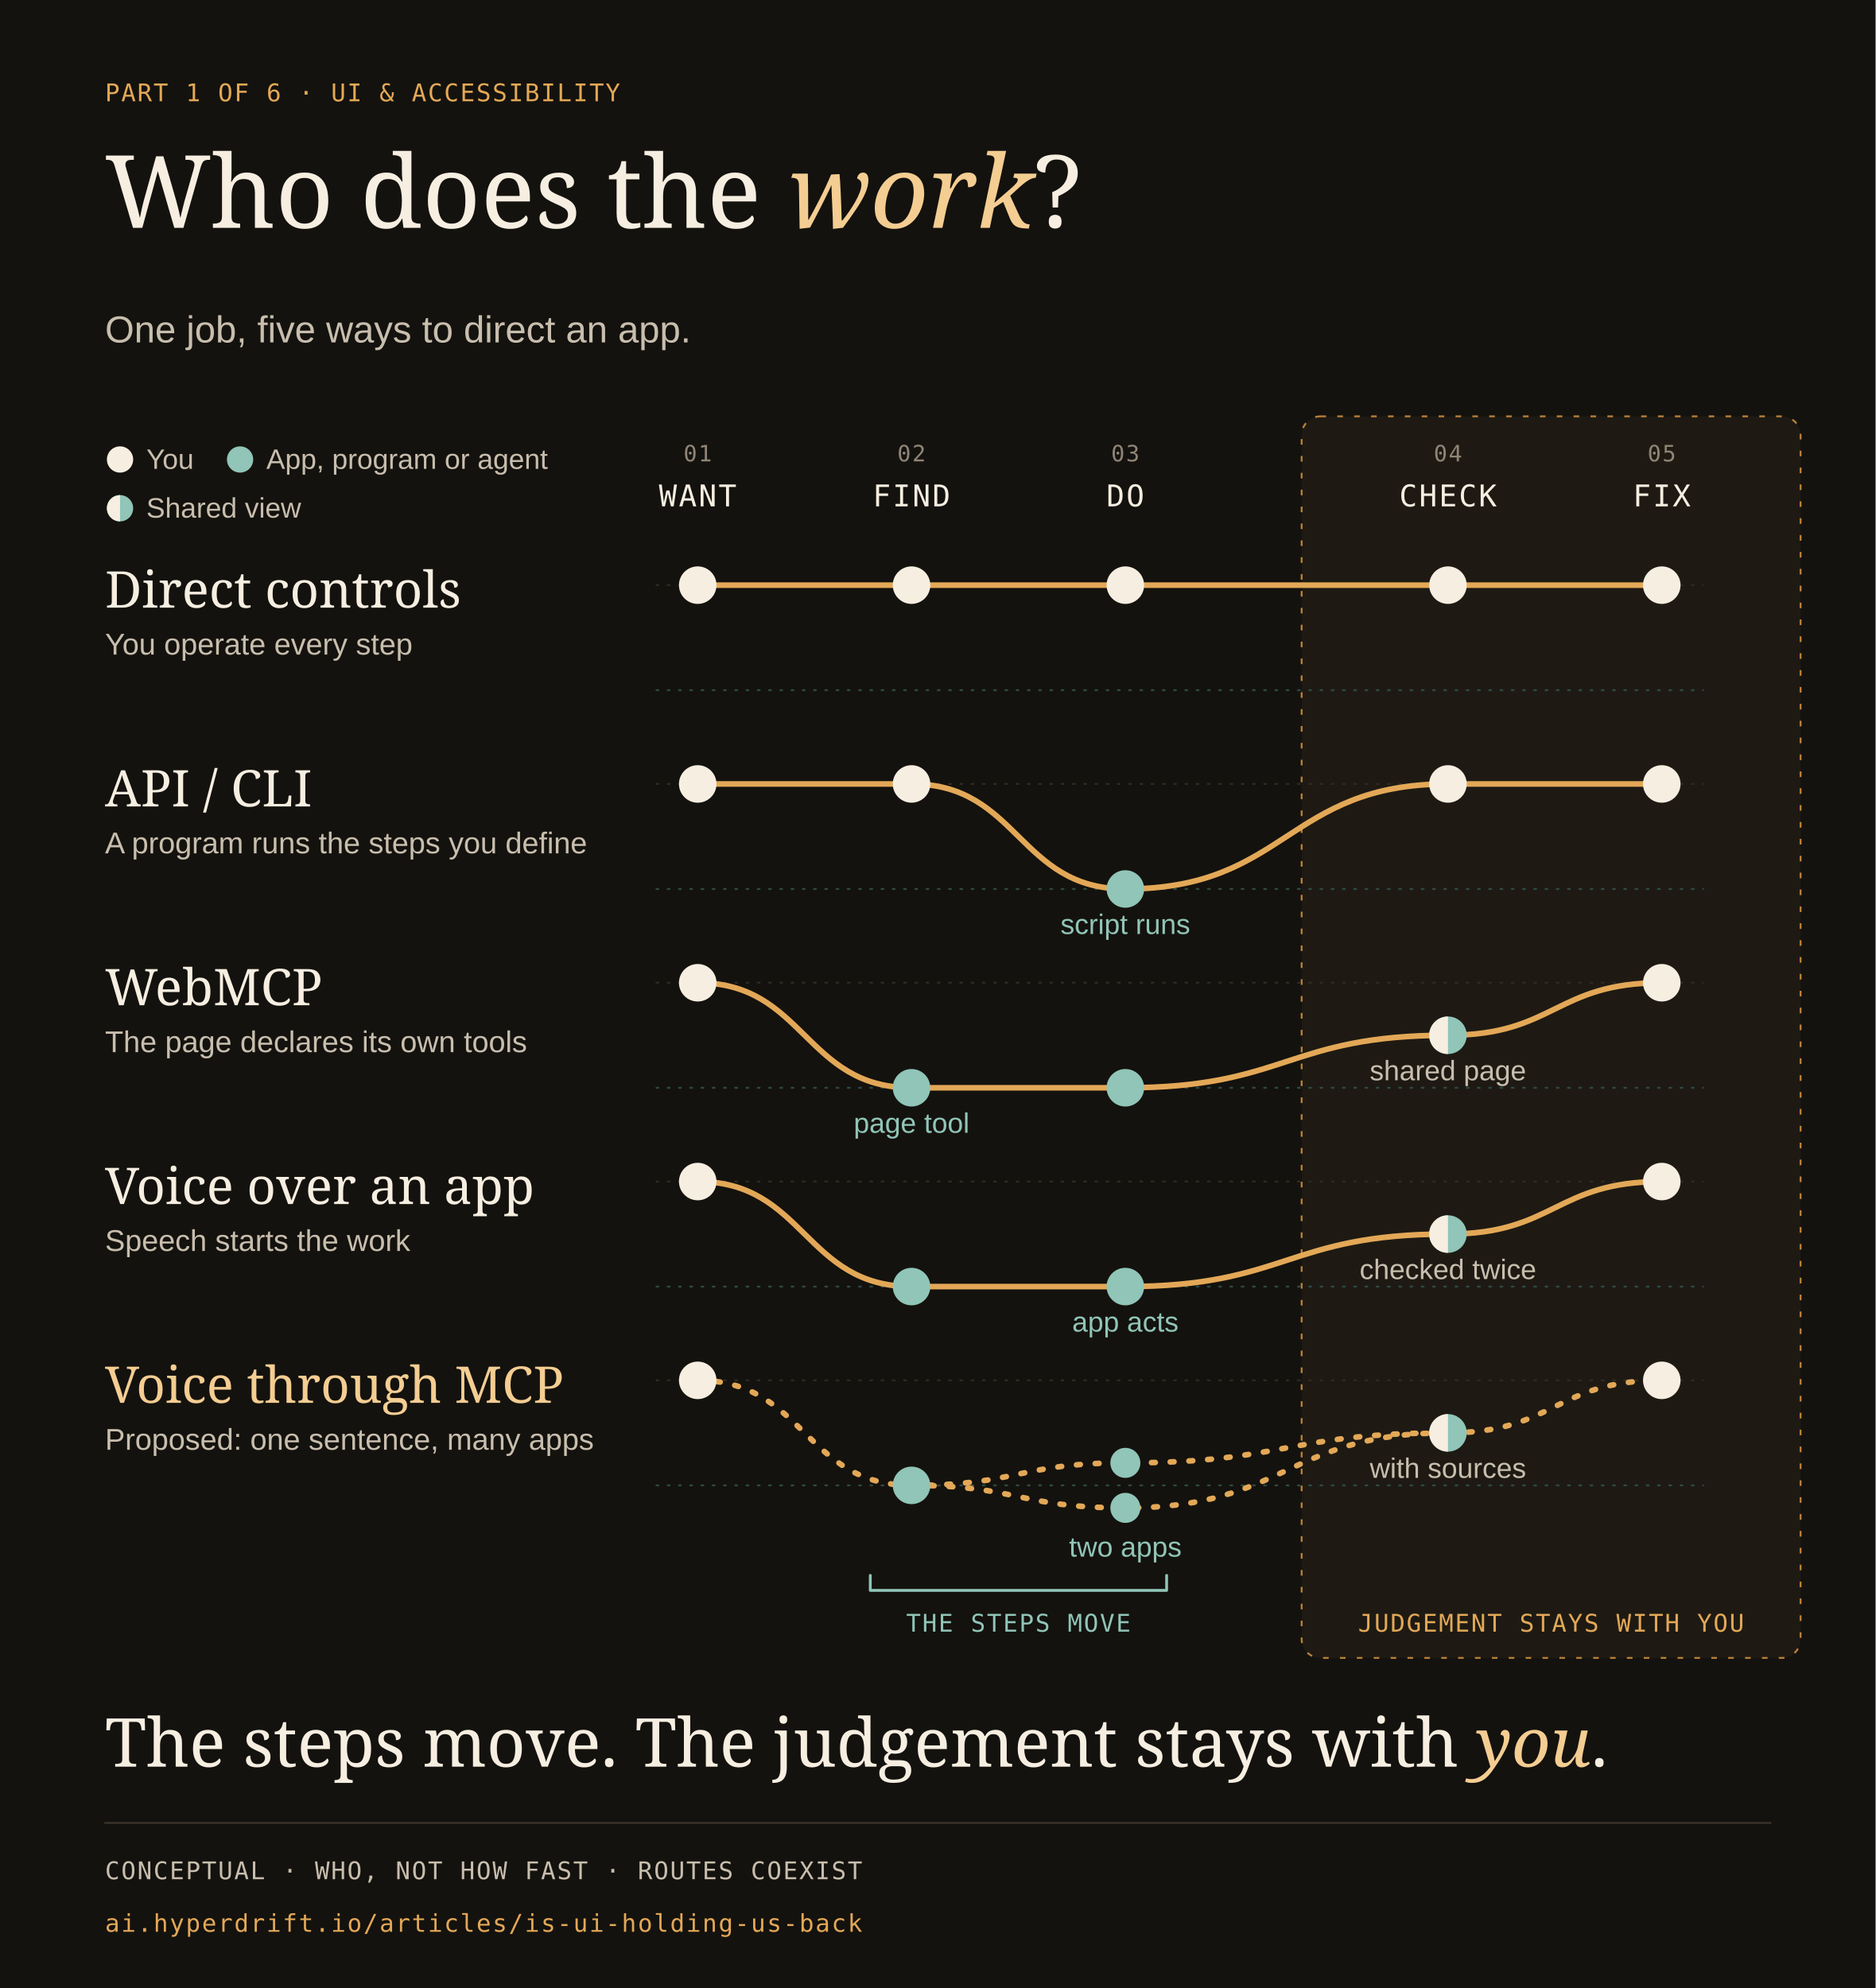
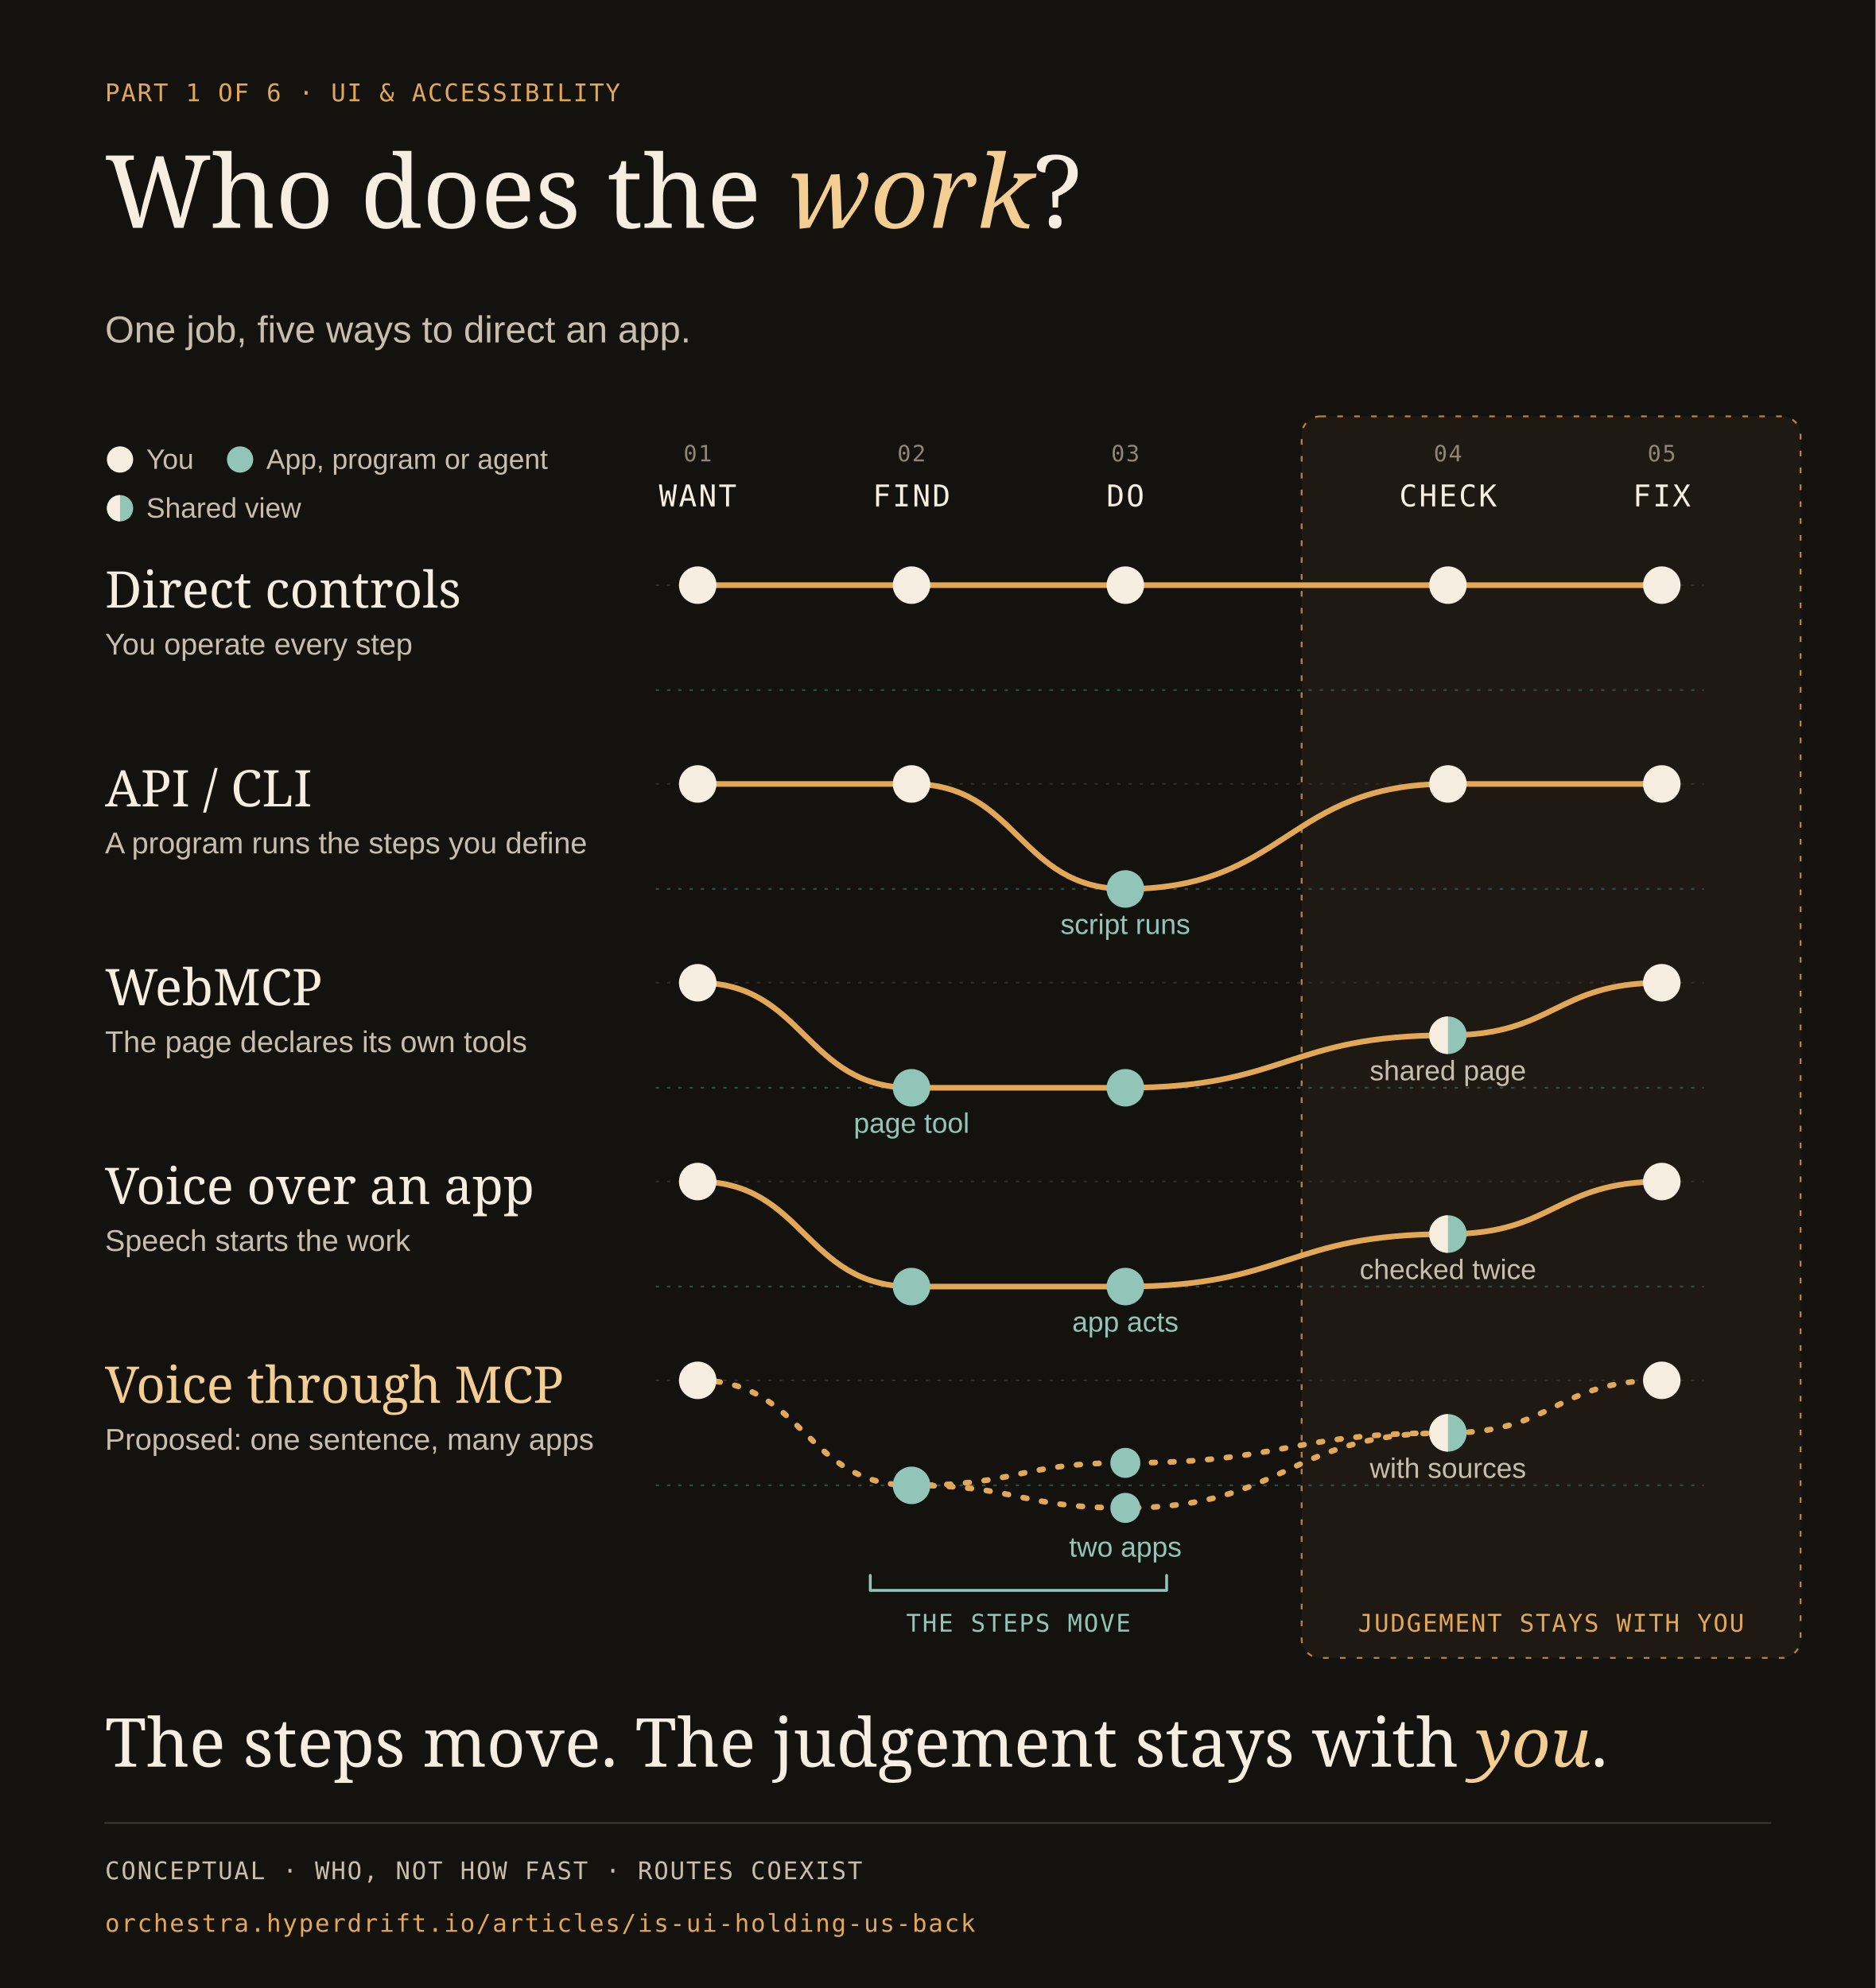
<svg xmlns="http://www.w3.org/2000/svg" width="1000" height="1060" viewBox="0 0 1000 1060" role="img" aria-labelledby="routes-title routes-desc">
  <style>.x-d{font-family:'Cormorant Garamond',Georgia,serif;font-weight:500}.x-i{font-family:'Cormorant Garamond',Georgia,serif;font-weight:500;font-style:italic}.x-s{font-family:'IBM Plex Sans','Helvetica Neue',Arial,sans-serif}.x-m{font-family:'IBM Plex Mono',Menlo,monospace;letter-spacing:.06em}</style>
  <rect width="1000" height="1060" fill="#14120e" />
  <text x="56" y="54" class="x-m" font-size="13" fill="#e3a857" text-anchor="start">PART 1 OF 6 · UI &amp; ACCESSIBILITY</text>
  <text x="56" y="121.5" class="x-d" font-size="54" fill="#f6eee1" text-anchor="start">Who does the <tspan fill="#f4cd92" class="x-i">work</tspan>?</text>
  <text x="56" y="182.58" class="x-s" font-size="20" fill="#c8beae" text-anchor="start">One job, five ways to direct an app.</text>
  <rect x="694" y="222" width="266" height="662" rx="10" fill="#1e1a13" stroke="#b98038" stroke-width="1" stroke-dasharray="3 6" />
  <text x="372" y="246" class="x-m" font-size="12" fill="#8f8576" text-anchor="middle">01</text>
  <text x="372" y="270" class="x-m" font-size="16" fill="#f6eee1" text-anchor="middle">WANT</text>
  <text x="486" y="246" class="x-m" font-size="12" fill="#8f8576" text-anchor="middle">02</text>
  <text x="486" y="270" class="x-m" font-size="16" fill="#f6eee1" text-anchor="middle">FIND</text>
  <text x="600" y="246" class="x-m" font-size="12" fill="#8f8576" text-anchor="middle">03</text>
  <text x="600" y="270" class="x-m" font-size="16" fill="#f6eee1" text-anchor="middle">DO</text>
  <text x="772" y="246" class="x-m" font-size="12" fill="#8f8576" text-anchor="middle">04</text>
  <text x="772" y="270" class="x-m" font-size="16" fill="#f6eee1" text-anchor="middle">CHECK</text>
  <text x="886" y="246" class="x-m" font-size="12" fill="#8f8576" text-anchor="middle">05</text>
  <text x="886" y="270" class="x-m" font-size="16" fill="#f6eee1" text-anchor="middle">FIX</text>
  <g data-route="controls">
    <text x="56" y="324" class="x-d" font-size="27" fill="#f6eee1" text-anchor="start">Direct controls</text>
    <text x="56" y="349" class="x-s" font-size="16" fill="#c8beae" text-anchor="start">You operate every step</text>
    <path d="M350 312L908 312" fill="none" stroke="#2f2a22" stroke-width="1" stroke-linecap="round" stroke-linejoin="round" stroke-dasharray="1 5" />
    <path d="M350 368L908 368" fill="none" stroke="#2c4a43" stroke-width="1" stroke-linecap="round" stroke-linejoin="round" stroke-dasharray="1 5" />
    <g data-trace="">
      <path pathLength="1" d="M372 312C429 312 429 312 486 312C543 312 543 312 600 312C686 312 686 312 772 312C829 312 829 312 886 312" fill="none" stroke="#e3a857" stroke-width="3" stroke-linecap="round" stroke-linejoin="round" />
    </g>
    <circle cx="372" cy="312" r="10" fill="#f6eee1" />
    <circle cx="486" cy="312" r="10" fill="#f6eee1" />
    <circle cx="600" cy="312" r="10" fill="#f6eee1" />
    <circle cx="772" cy="312" r="10" fill="#f6eee1" />
    <circle cx="886" cy="312" r="10" fill="#f6eee1" />
  </g>
  <g data-route="api-cli">
    <text x="56" y="430" class="x-d" font-size="27" fill="#f6eee1" text-anchor="start">API / CLI</text>
    <text x="56" y="455" class="x-s" font-size="16" fill="#c8beae" text-anchor="start">A program runs the steps you define</text>
    <path d="M350 418L908 418" fill="none" stroke="#2f2a22" stroke-width="1" stroke-linecap="round" stroke-linejoin="round" stroke-dasharray="1 5" />
    <path d="M350 474L908 474" fill="none" stroke="#2c4a43" stroke-width="1" stroke-linecap="round" stroke-linejoin="round" stroke-dasharray="1 5" />
    <g data-trace="">
      <path pathLength="1" d="M372 418C429 418 429 418 486 418C543 418 543 474 600 474C686 474 686 418 772 418C829 418 829 418 886 418" fill="none" stroke="#e3a857" stroke-width="3" stroke-linecap="round" stroke-linejoin="round" />
    </g>
    <circle cx="372" cy="418" r="10" fill="#f6eee1" />
    <circle cx="486" cy="418" r="10" fill="#f6eee1" />
    <circle cx="600" cy="474" r="10" fill="#90c5b8" />
    <circle cx="772" cy="418" r="10" fill="#f6eee1" />
    <circle cx="886" cy="418" r="10" fill="#f6eee1" />
    <text x="600" y="498" class="x-s" font-size="15" fill="#90c5b8" text-anchor="middle">script runs</text>
  </g>
  <g data-route="webmcp">
    <text x="56" y="536" class="x-d" font-size="27" fill="#f6eee1" text-anchor="start">WebMCP</text>
    <text x="56" y="561" class="x-s" font-size="16" fill="#c8beae" text-anchor="start">The page declares its own tools</text>
    <path d="M350 524L908 524" fill="none" stroke="#2f2a22" stroke-width="1" stroke-linecap="round" stroke-linejoin="round" stroke-dasharray="1 5" />
    <path d="M350 580L908 580" fill="none" stroke="#2c4a43" stroke-width="1" stroke-linecap="round" stroke-linejoin="round" stroke-dasharray="1 5" />
    <g data-trace="">
      <path pathLength="1" d="M372 524C429 524 429 580 486 580C543 580 543 580 600 580C686 580 686 552 772 552C829 552 829 524 886 524" fill="none" stroke="#e3a857" stroke-width="3" stroke-linecap="round" stroke-linejoin="round" />
    </g>
    <circle cx="372" cy="524" r="10" fill="#f6eee1" />
    <circle cx="486" cy="580" r="10" fill="#90c5b8" />
    <circle cx="600" cy="580" r="10" fill="#90c5b8" />
    <circle cx="772" cy="552" r="10" fill="#90c5b8" />
    <path d="M772 542A10 10 0 0 0 772 562Z" fill="#f6eee1" />
    <circle cx="886" cy="524" r="10" fill="#f6eee1" />
    <text x="486" y="604" class="x-s" font-size="15" fill="#90c5b8" text-anchor="middle">page tool</text>
    <text x="772" y="576" class="x-s" font-size="15" fill="#c8beae" text-anchor="middle">shared page</text>
  </g>
  <g data-route="voice-app">
    <text x="56" y="642" class="x-d" font-size="27" fill="#f6eee1" text-anchor="start">Voice over an app</text>
    <text x="56" y="667" class="x-s" font-size="16" fill="#c8beae" text-anchor="start">Speech starts the work</text>
    <path d="M350 630L908 630" fill="none" stroke="#2f2a22" stroke-width="1" stroke-linecap="round" stroke-linejoin="round" stroke-dasharray="1 5" />
    <path d="M350 686L908 686" fill="none" stroke="#2c4a43" stroke-width="1" stroke-linecap="round" stroke-linejoin="round" stroke-dasharray="1 5" />
    <g data-trace="">
      <path pathLength="1" d="M372 630C429 630 429 686 486 686C543 686 543 686 600 686C686 686 686 658 772 658C829 658 829 630 886 630" fill="none" stroke="#e3a857" stroke-width="3" stroke-linecap="round" stroke-linejoin="round" />
    </g>
    <circle cx="372" cy="630" r="10" fill="#f6eee1" />
    <circle cx="486" cy="686" r="10" fill="#90c5b8" />
    <circle cx="600" cy="686" r="10" fill="#90c5b8" />
    <circle cx="772" cy="658" r="10" fill="#90c5b8" />
    <path d="M772 648A10 10 0 0 0 772 668Z" fill="#f6eee1" />
    <circle cx="886" cy="630" r="10" fill="#f6eee1" />
    <text x="600" y="710" class="x-s" font-size="15" fill="#90c5b8" text-anchor="middle">app acts</text>
    <text x="772" y="682" class="x-s" font-size="15" fill="#c8beae" text-anchor="middle">checked twice</text>
  </g>
  <g data-route="voice-mcp">
    <text x="56" y="748" class="x-d" font-size="27" fill="#f4cd92" text-anchor="start">Voice through MCP</text>
    <text x="56" y="773" class="x-s" font-size="16" fill="#c8beae" text-anchor="start">Proposed: one sentence, many apps</text>
    <path d="M350 736L908 736" fill="none" stroke="#2f2a22" stroke-width="1" stroke-linecap="round" stroke-linejoin="round" stroke-dasharray="1 5" />
    <path d="M350 792L908 792" fill="none" stroke="#2c4a43" stroke-width="1" stroke-linecap="round" stroke-linejoin="round" stroke-dasharray="1 5" />
    <path d="M372 736C429 736 429 792 486 792C543 792 543 780 600 780C686 780 686 764 772 764C829 764 829 736 886 736" fill="none" stroke="#e3a857" stroke-width="3" stroke-linecap="round" stroke-linejoin="round" stroke-dasharray="2 8" />
    <path d="M486 792C543 792 543 804 600 804C686 804 686 764 772 764" fill="none" stroke="#e3a857" stroke-width="3" stroke-linecap="round" stroke-linejoin="round" stroke-dasharray="2 8" />
    <circle cx="372" cy="736" r="10" fill="#f6eee1" />
    <circle cx="486" cy="792" r="10" fill="#90c5b8" />
    <circle cx="600" cy="780" r="8" fill="#90c5b8" />
    <circle cx="600" cy="804" r="8" fill="#90c5b8" />
    <circle cx="772" cy="764" r="10" fill="#90c5b8" />
    <path d="M772 754A10 10 0 0 0 772 774Z" fill="#f6eee1" />
    <circle cx="886" cy="736" r="10" fill="#f6eee1" />
    <text x="600" y="830" class="x-s" font-size="15" fill="#90c5b8" text-anchor="middle">two apps</text>
    <text x="772" y="788" class="x-s" font-size="15" fill="#c8beae" text-anchor="middle">with sources</text>
  </g>
  <path d="M464 840V848H622V840" fill="none" stroke="#90c5b8" stroke-width="1.5" stroke-linecap="round" stroke-linejoin="round" />
  <text x="543" y="870" class="x-m" font-size="13" fill="#90c5b8" text-anchor="middle">THE STEPS MOVE</text>
  <text x="827" y="870" class="x-m" font-size="13" fill="#e3a857" text-anchor="middle">JUDGEMENT STAYS WITH YOU</text>
  <circle cx="64" cy="245" r="7" fill="#f6eee1" />
  <text x="78" y="250" class="x-s" font-size="15" fill="#c8beae" text-anchor="start">You</text>
  <circle cx="128" cy="245" r="7" fill="#90c5b8" />
  <text x="142" y="250" class="x-s" font-size="15" fill="#c8beae" text-anchor="start">App, program or agent</text>
  <circle cx="64" cy="271" r="7" fill="#90c5b8" />
  <path d="M64 264A7 7 0 0 0 64 278Z" fill="#f6eee1" />
  <text x="78" y="276" class="x-s" font-size="15" fill="#c8beae" text-anchor="start">Shared view</text>
  <text x="56" y="942" class="x-d" font-size="36" fill="#f6eee1" text-anchor="start">The steps move. The judgement stays with <tspan fill="#f4cd92" class="x-i">you</tspan>.</text>
  <path d="M56 972L944 972" fill="none" stroke="#3a342b" stroke-width="1" stroke-linecap="round" stroke-linejoin="round" />
  <text x="56" y="1002" class="x-m" font-size="13" fill="#c8beae" text-anchor="start">CONCEPTUAL · WHO, NOT HOW FAST · ROUTES COEXIST</text>
-   <text x="56" y="1030" class="x-m" font-size="13" fill="#e3a857" text-anchor="start">ai.hyperdrift.io/articles/is-ui-holding-us-back</text>
+   <text x="56" y="1030" class="x-m" font-size="13" fill="#e3a857" text-anchor="start">orchestra.hyperdrift.io/articles/is-ui-holding-us-back</text>
</svg>
